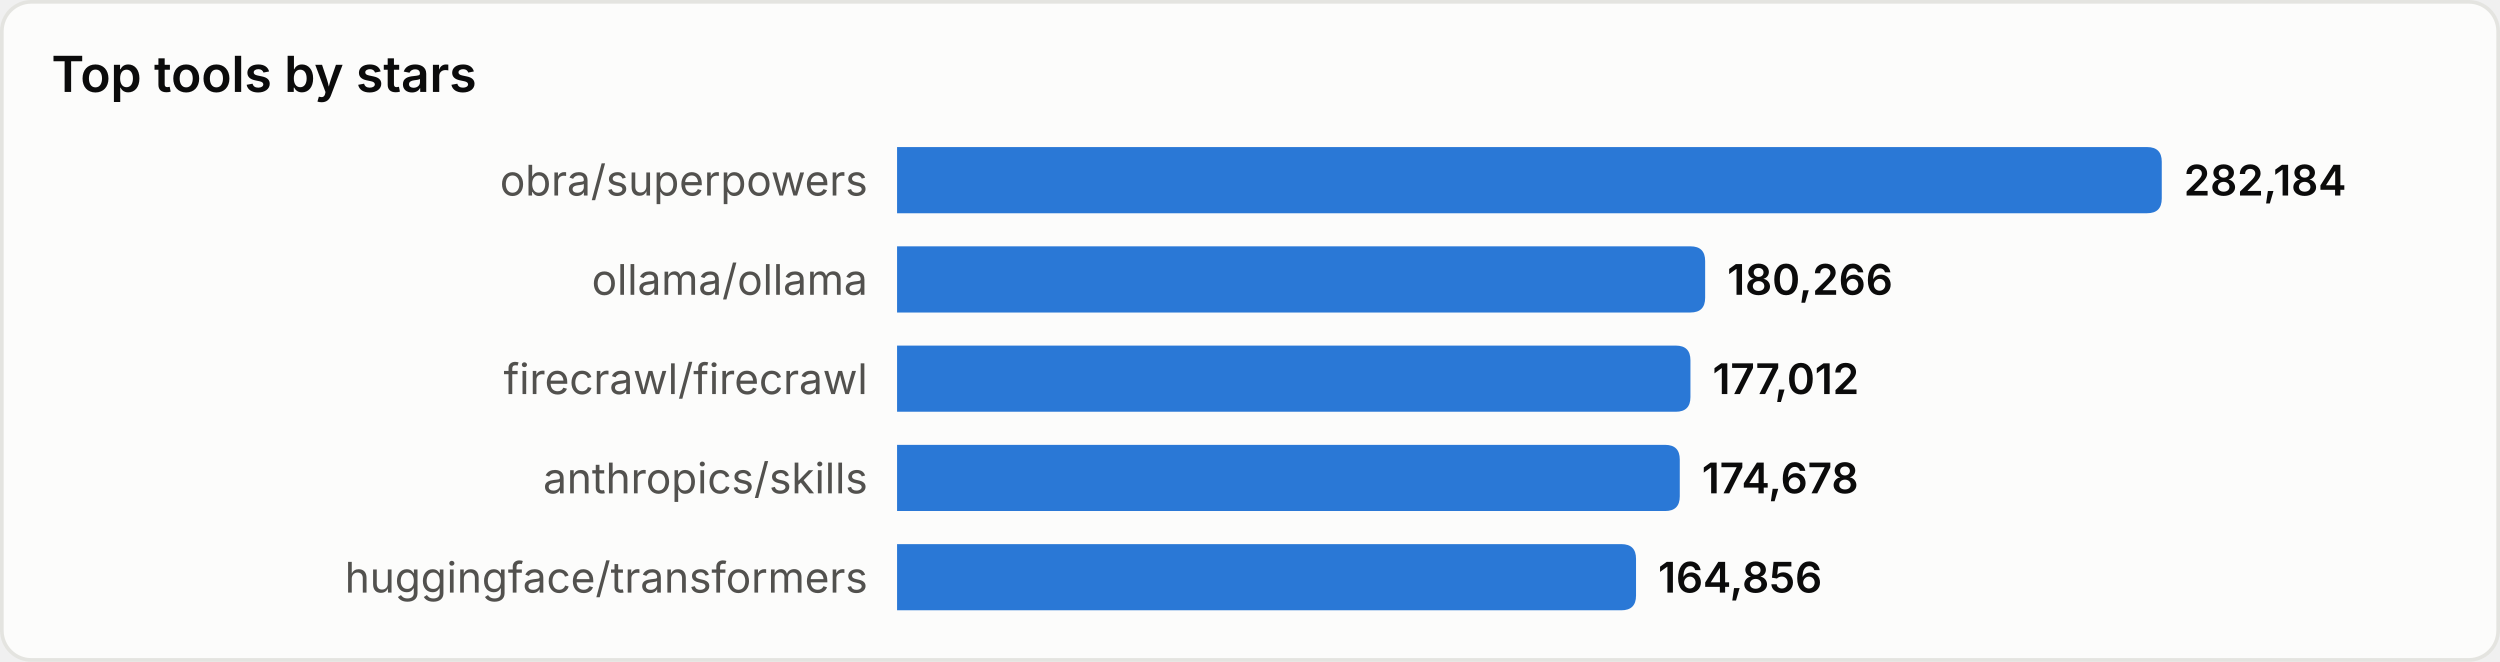
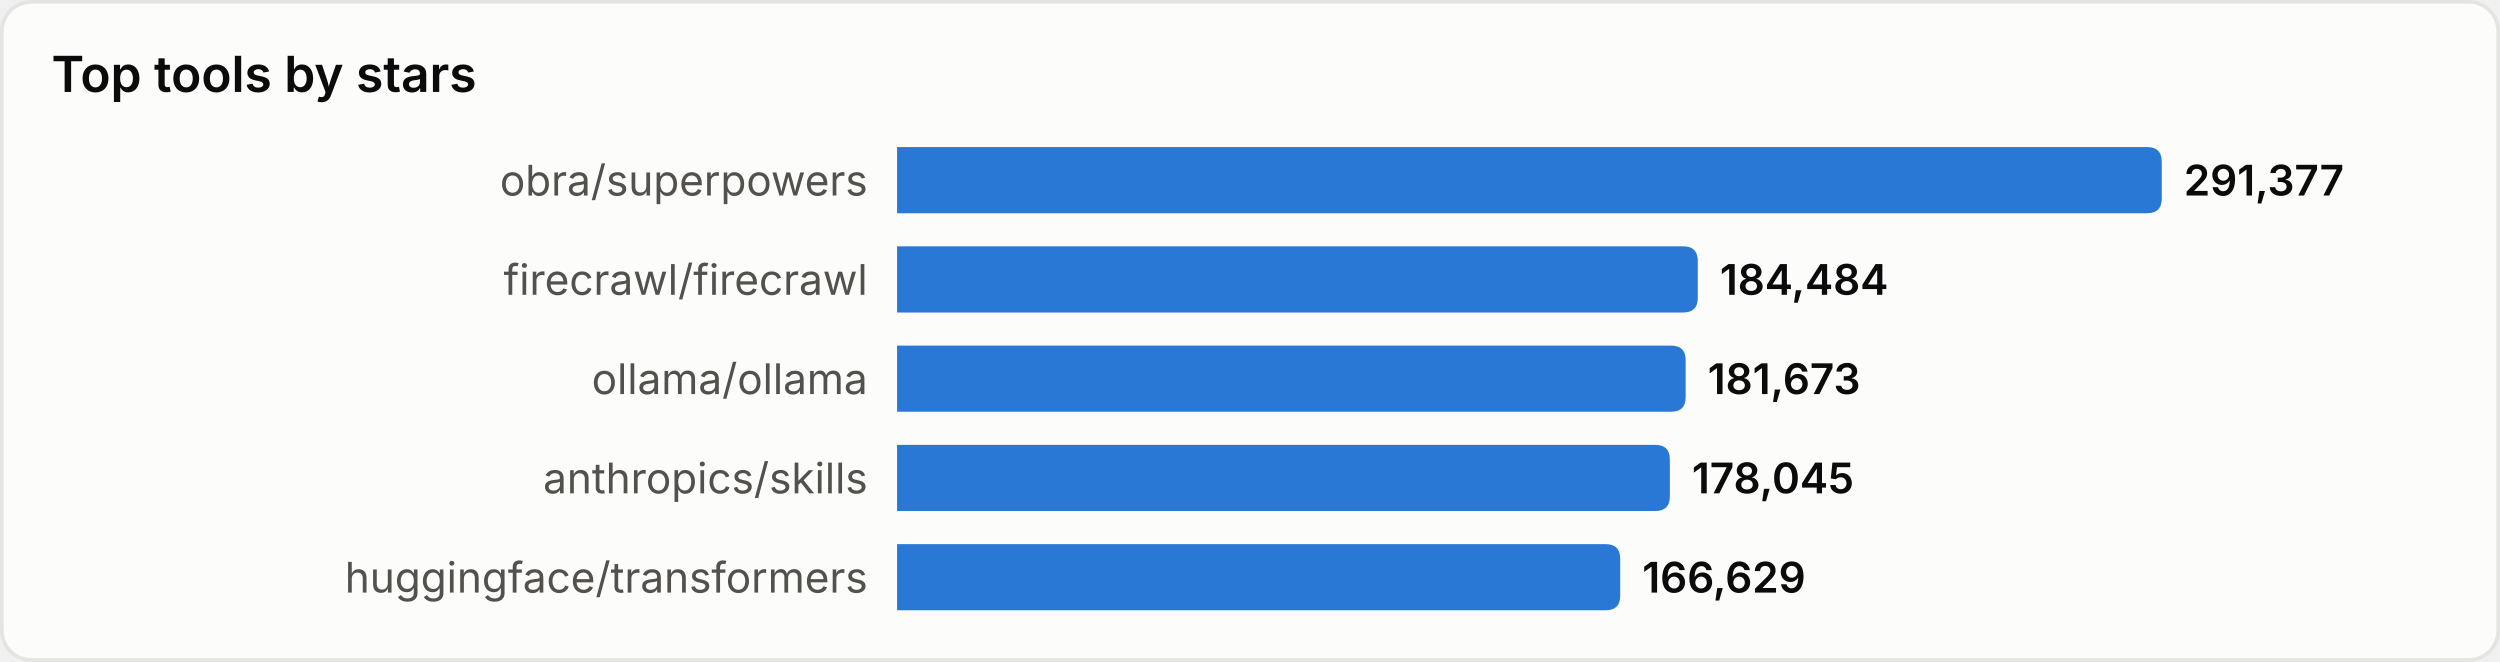
<svg xmlns="http://www.w3.org/2000/svg" width="680" height="180" viewBox="0 0 680 180" role="img" aria-label="Top tools by stars">
  <style>
text{font-family:system-ui,-apple-system,'Segoe UI',sans-serif}
.srf{fill:#fcfcfb;stroke:#e4e4e0}.ttl{fill:#0b0b0b;font-size:13.5px;font-weight:600}
.lbl{fill:#52514e;font-size:11.5px}.val{fill:#0b0b0b;font-size:11.5px;font-weight:600}
.bar{fill:#2a78d6}
@media(prefers-color-scheme:dark){
.srf{fill:#1a1a19;stroke:#33332f}.ttl{fill:#ffffff}
.lbl{fill:#c3c2b7}.val{fill:#ffffff}.bar{fill:#3987e5}
}
</style>
  <rect x="0.5" y="0.5" width="679" height="179" rx="8" class="srf" />
  <text x="14" y="25" class="ttl">Top tools by stars</text>
  <text x="236" y="49.0" class="lbl" text-anchor="end" dominant-baseline="central">obra/superpowers</text>
  <path d="M244,40 h340.0 q4,0 4,4 v10 q0,4 -4,4 h-340.0 z" class="bar" />
-   <text x="594.0" y="49.0" class="val" dominant-baseline="central">282,184</text>
-   <text x="236" y="76.0" class="lbl" text-anchor="end" dominant-baseline="central">ollama/ollama</text>
-   <path d="M244,67 h215.8 q4,0 4,4 v10 q0,4 -4,4 h-215.8 z" class="bar" />
-   <text x="469.8" y="76.0" class="val" dominant-baseline="central">180,266</text>
-   <text x="236" y="103.0" class="lbl" text-anchor="end" dominant-baseline="central">firecrawl/firecrawl</text>
-   <path d="M244,94 h211.8 q4,0 4,4 v10 q0,4 -4,4 h-211.8 z" class="bar" />
-   <text x="465.8" y="103.0" class="val" dominant-baseline="central">177,012</text>
+   <text x="594.0" y="49.0" class="val" dominant-baseline="central">291,377</text>
+   <text x="236" y="76.0" class="lbl" text-anchor="end" dominant-baseline="central">firecrawl/firecrawl</text>
+   <path d="M244,67 h213.8 q4,0 4,4 v10 q0,4 -4,4 h-213.8 z" class="bar" />
+   <text x="467.8" y="76.0" class="val" dominant-baseline="central">184,484</text>
+   <text x="236" y="103.0" class="lbl" text-anchor="end" dominant-baseline="central">ollama/ollama</text>
+   <path d="M244,94 h210.5 q4,0 4,4 v10 q0,4 -4,4 h-210.5 z" class="bar" />
+   <text x="464.5" y="103.0" class="val" dominant-baseline="central">181,673</text>
  <text x="236" y="130.0" class="lbl" text-anchor="end" dominant-baseline="central">anthropics/skills</text>
-   <path d="M244,121 h208.9 q4,0 4,4 v10 q0,4 -4,4 h-208.9 z" class="bar" />
-   <text x="462.9" y="130.0" class="val" dominant-baseline="central">174,678</text>
+   <path d="M244,121 h206.2 q4,0 4,4 v10 q0,4 -4,4 h-206.2 z" class="bar" />
+   <text x="460.2" y="130.0" class="val" dominant-baseline="central">178,045</text>
  <text x="236" y="157.0" class="lbl" text-anchor="end" dominant-baseline="central">huggingface/transformers</text>
-   <path d="M244,148 h197.0 q4,0 4,4 v10 q0,4 -4,4 h-197.0 z" class="bar" />
-   <text x="451.0" y="157.0" class="val" dominant-baseline="central">164,856</text>
+   <path d="M244,148 h192.7 q4,0 4,4 v10 q0,4 -4,4 h-192.7 z" class="bar" />
+   <text x="446.7" y="157.0" class="val" dominant-baseline="central">166,629</text>
</svg>
